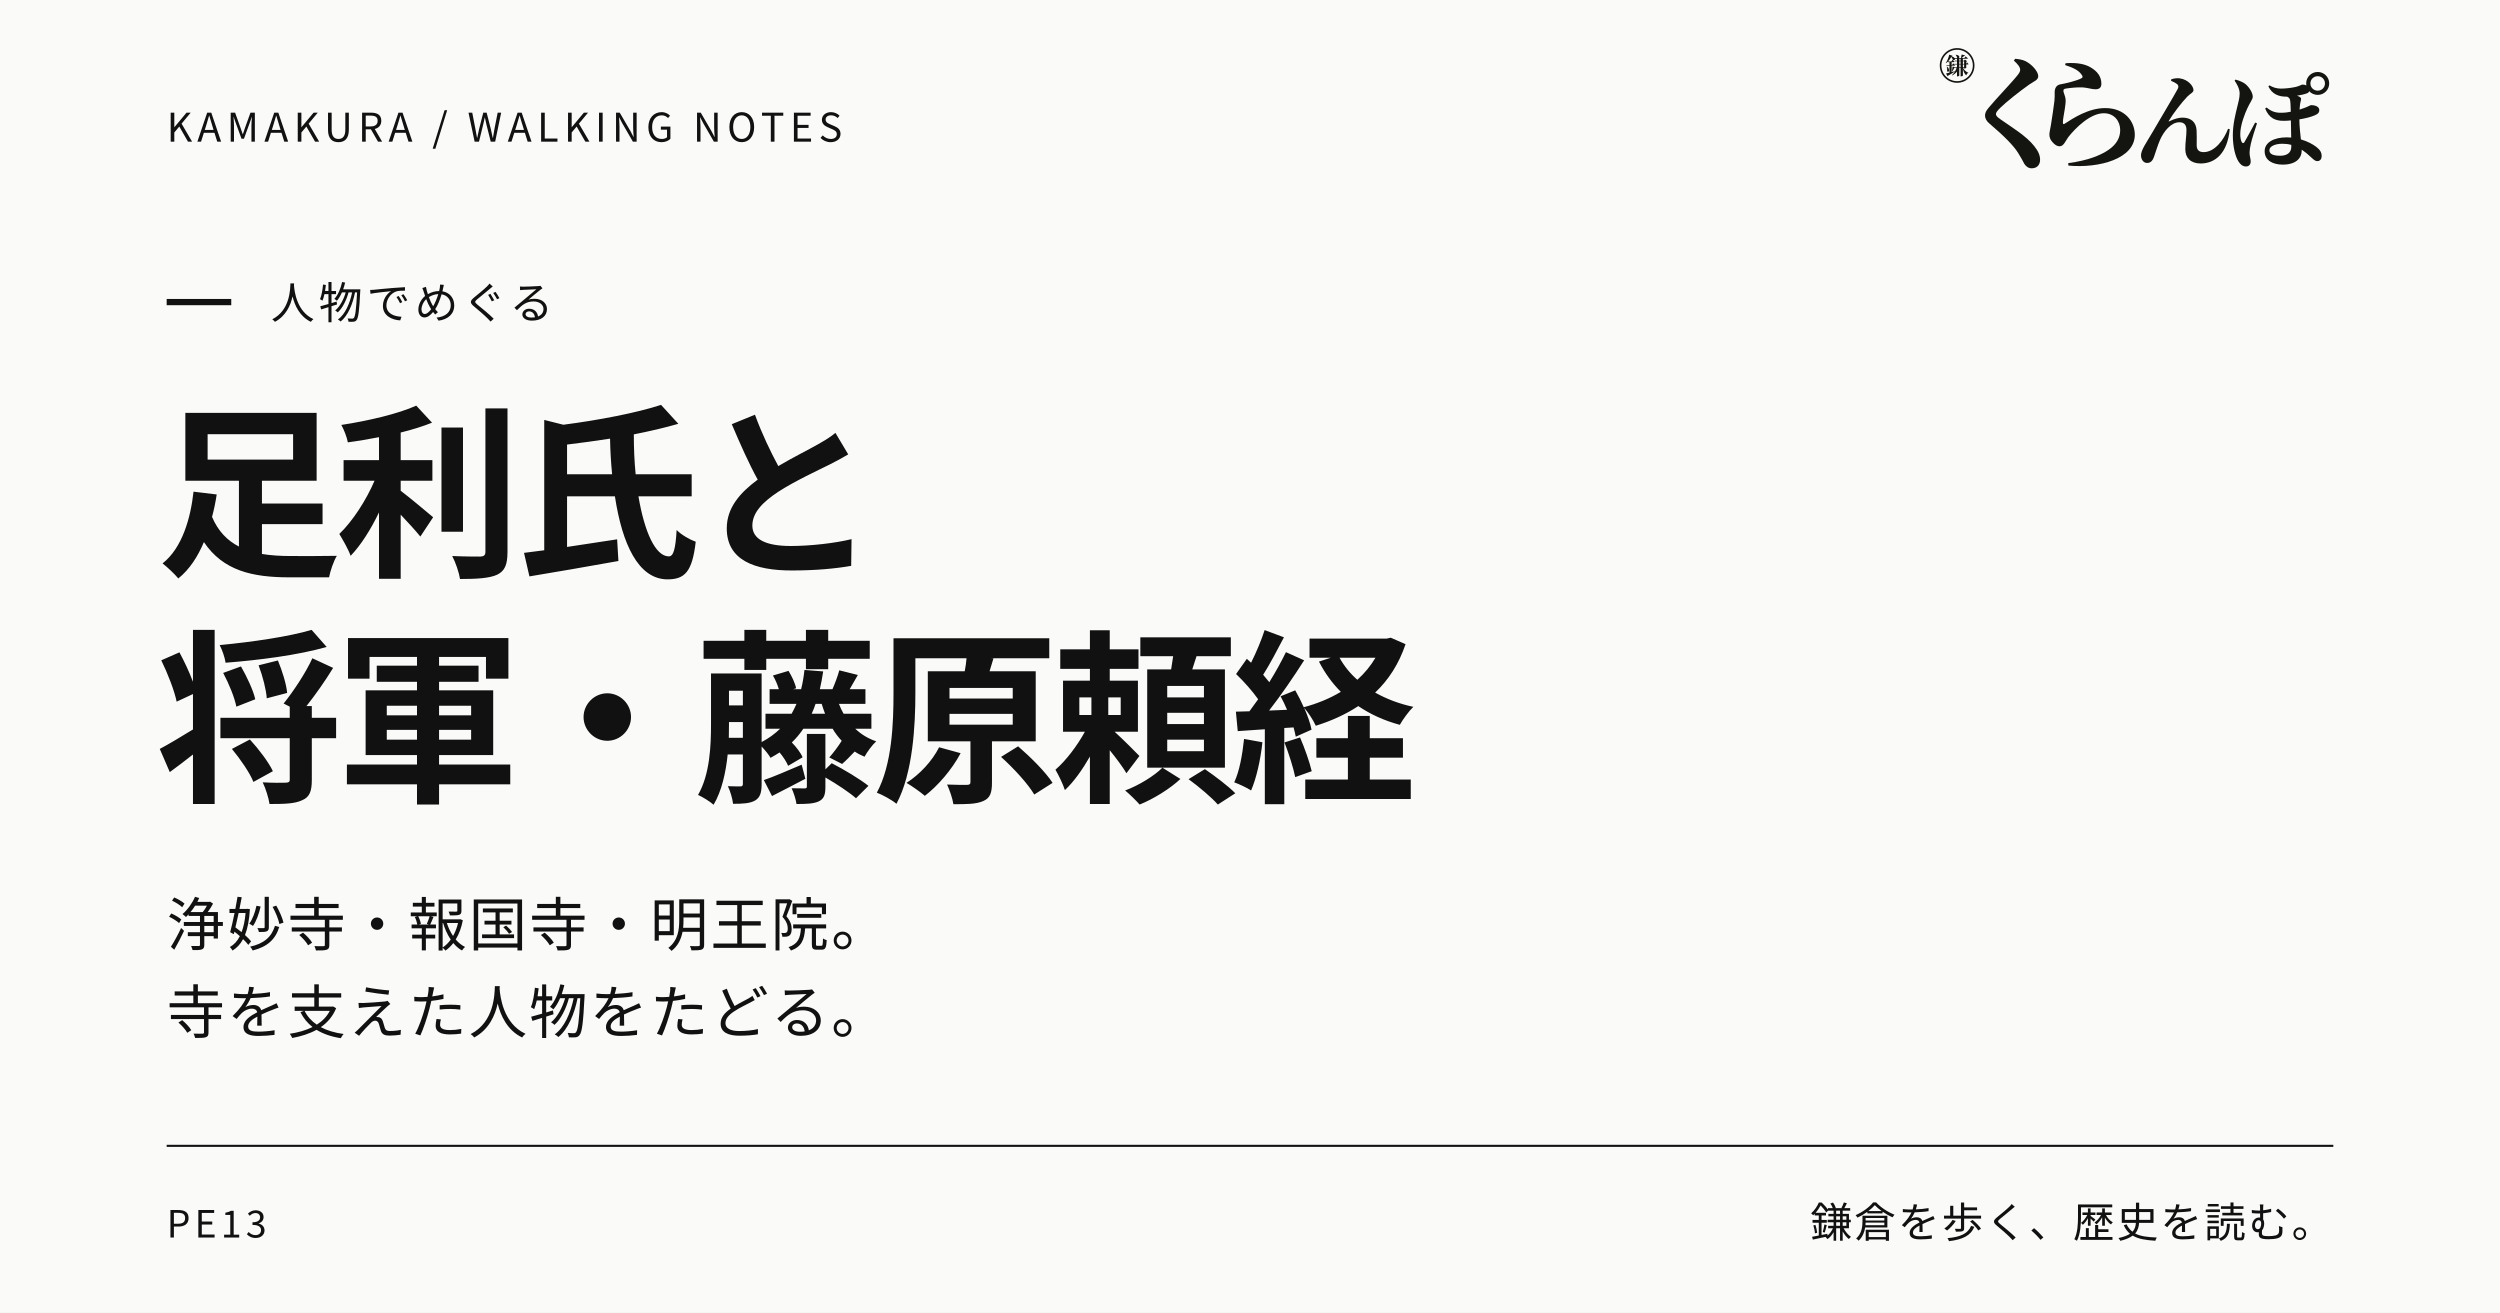
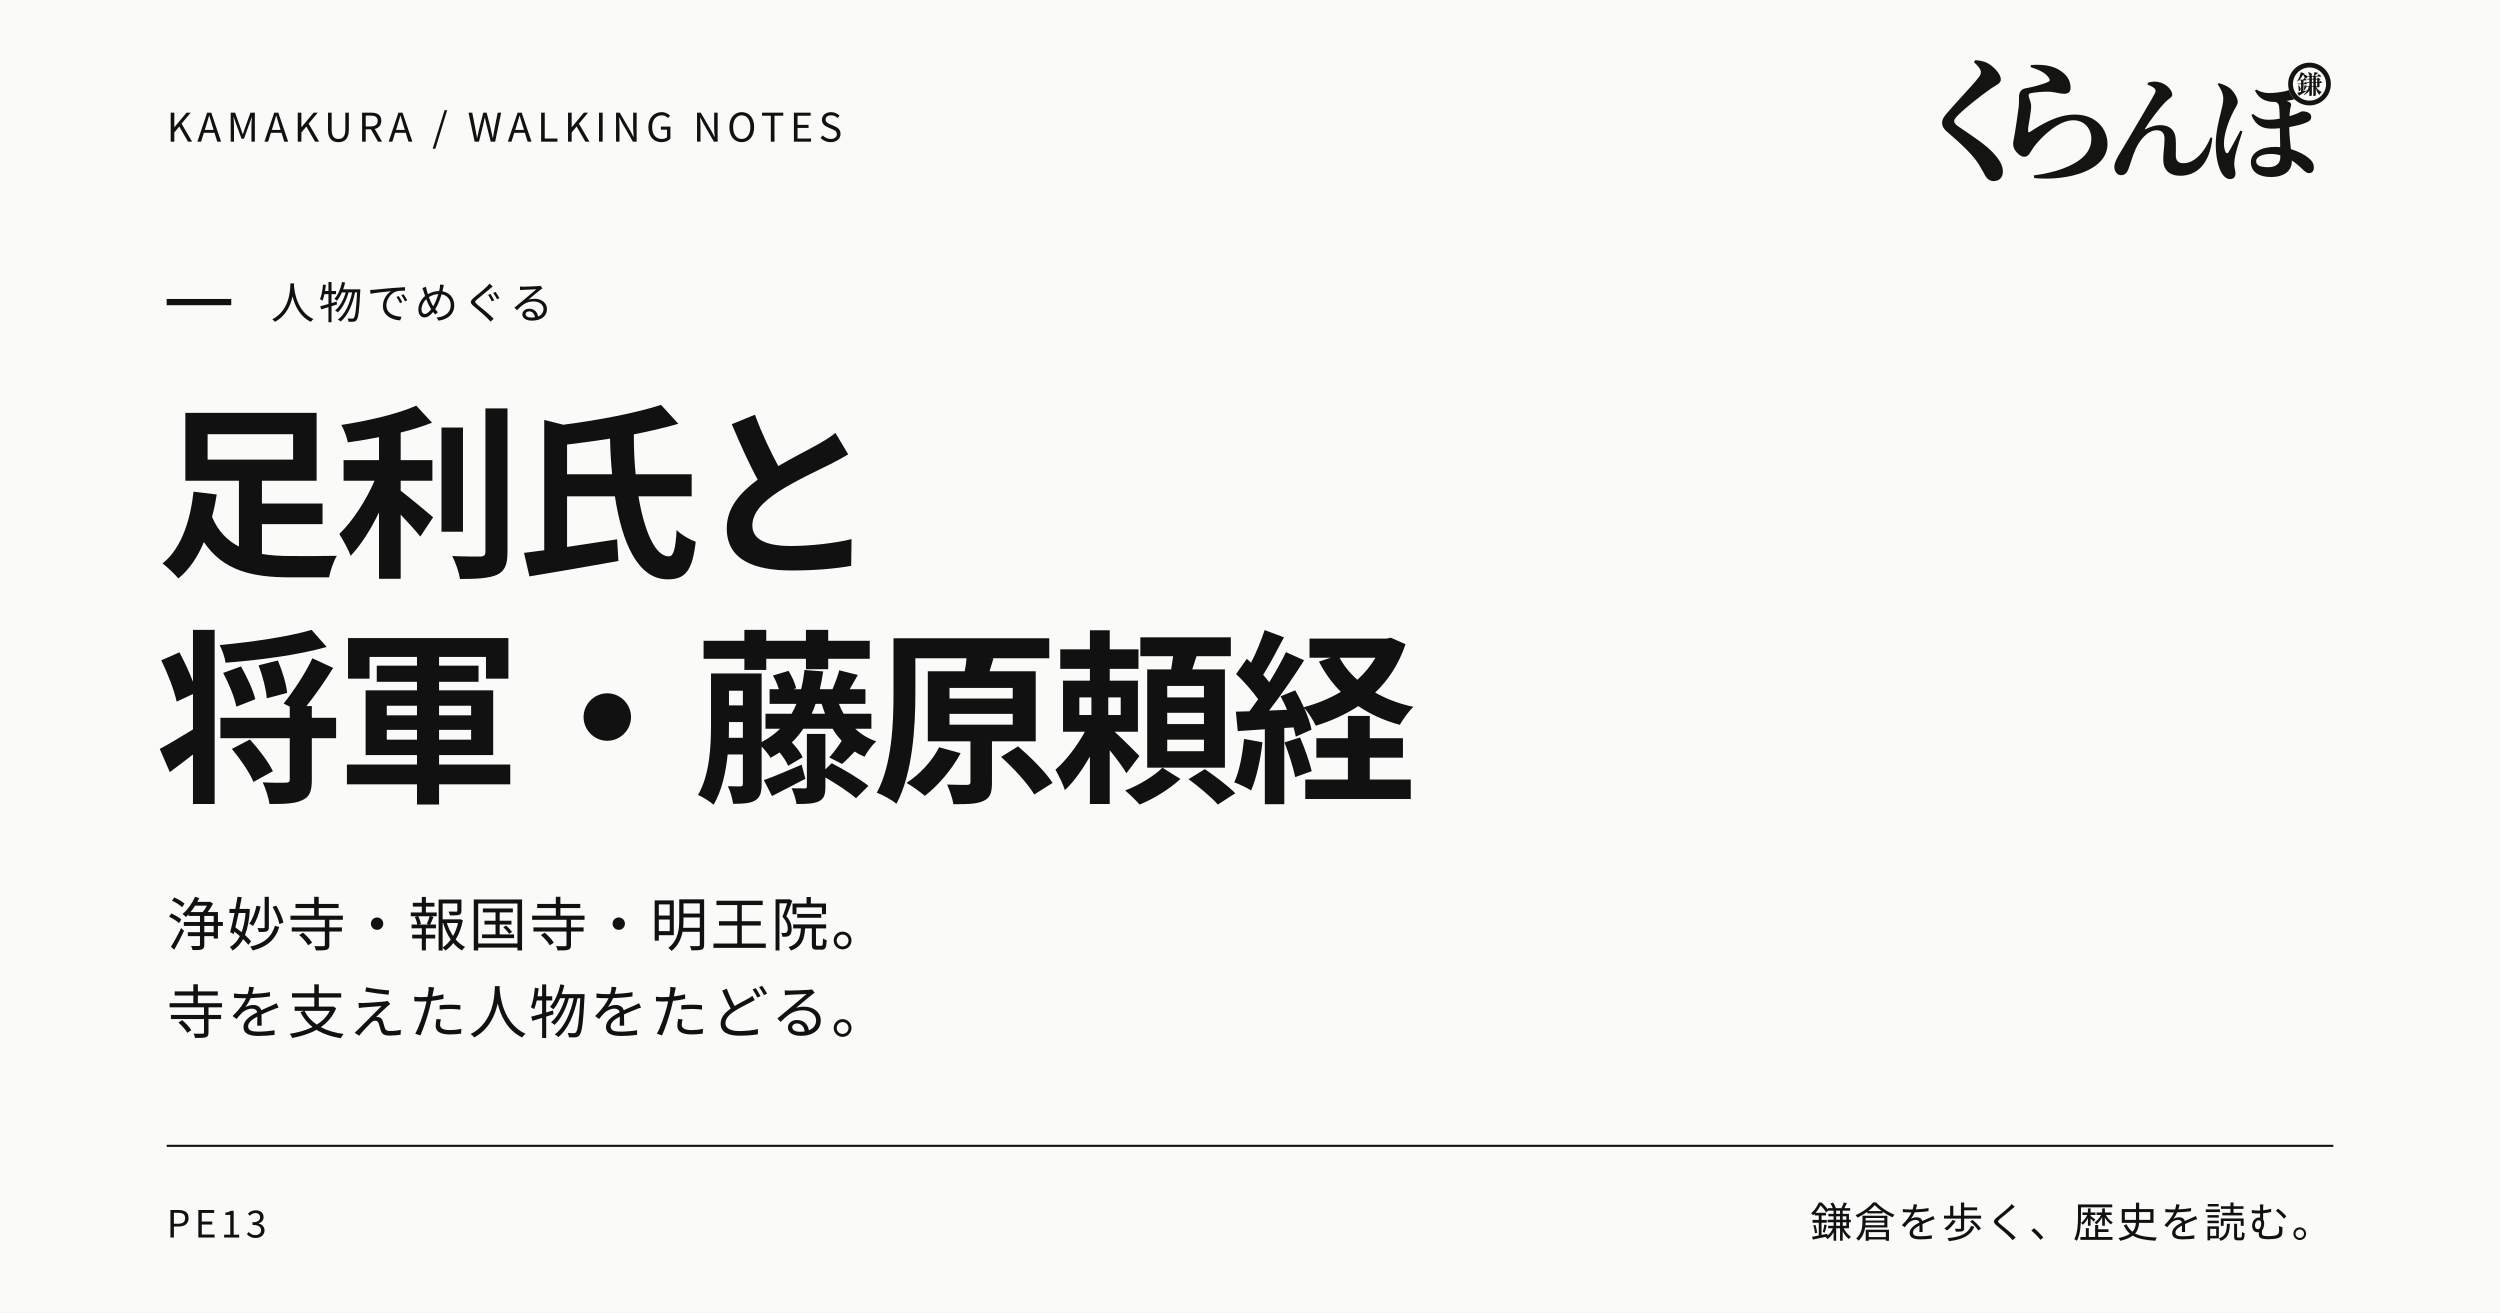
<svg xmlns="http://www.w3.org/2000/svg" width="1200" height="630" viewBox="0 0 1200 630">
  <rect width="1200" height="630" fill="#fafaf8" />
  <g fill="#111" font-family="Noto Sans CJK JP, sans-serif">
    <text x="80" y="68" font-size="19" font-weight="400" letter-spacing="2.6" text-anchor="start">KAMAKURA / WALKING NOTES</text>
-     <g transform="translate(930,22) scale(0.4958026)">
-       <circle cx="19" cy="19" r="16" fill="none" stroke="#141411" stroke-width="1.6" />
-       <path d="M71 332 57 329C71 273 81 194 72 130C134 54 227 196 71 332ZM307 336C300 268 290 187 279 134L296 128C328 170 359 230 385 282C401 282 412 288 417 298L422 281H479C462 227 439 174 410 124L407 134L266 97V375H391C404 375 414 380 416 390C386 424 332 472 332 472L285 403H266V526H368C382 526 392 531 394 542C362 576 304 625 304 625L253 554H112C170 615 218 687 250 753C284 707 309 656 320 621C363 583 422 620 407 673H497V588H406L415 560H497V452H383L391 424H497V309H413L414 305ZM595 673H652V588H595ZM25 39 92 -82C104 -78 113 -69 116 -56C252 20 346 79 409 122C374 62 330 8 278 -37L288 -50C373 -5 443 51 497 118V-88H514C565 -88 595 -66 595 -60V281H652V-88H670C720 -88 751 -66 751 -60V233C779 109 824 17 897 -47C911 12 941 47 982 58L984 69C892 104 801 181 757 281H804V250H819C849 250 894 269 895 276V424H968C980 424 989 429 992 440C972 468 931 512 931 512L897 452H895V546C914 549 927 557 933 565L839 636L795 588H751V673H940C954 673 964 678 966 689C929 724 867 774 867 774L812 702H692C736 731 782 768 811 797C833 797 844 805 848 818L698 852C692 808 679 747 666 702H572C618 729 616 824 450 843L441 838C467 806 497 753 505 707L513 702H396L398 693C381 723 339 754 262 779C289 782 299 790 303 802L160 846C142 743 82 580 13 486L24 478C52 498 79 521 104 546L110 526H172V403H40L48 375H172V73C109 58 56 45 25 39ZM804 424V309H751V424ZM804 452H751V560H804ZM595 424H652V309H595ZM595 452V560H652V452Z" transform="translate(7.707865,27.58427) scale(0.02247191,-0.02247191)" fill="#141411" />
-       <path d="M623 -72C675 -72 692 -35 692 -3C692 31 680 64 645 108C577 194 465 259 369 327C348 341 333 355 333 369C333 382 343 395 369 421C411 463 530 558 603 609C646 638 677 646 677 678C677 713 630 771 573 800C548 812 520 816 489 819L479 804C508 778 530 752 530 730C530 716 524 705 509 686C470 635 326 485 273 420C252 395 244 377 244 356C244 337 255 312 280 292C397 192 475 115 514 52C541 9 552 -14 564 -36C576 -55 596 -72 623 -72Z" transform="translate(16.964,110) scale(0.119,-0.119)" fill="#141411" />
-       <path d="M335 -30 337 -50C588 -73 877 6 877 201C877 308 797 418 636 418C500 418 376 336 305 290C297 285 293 287 292 298C291 328 302 369 307 408C311 440 316 461 314 490C311 518 296 543 296 559C296 567 300 575 318 577C343 581 409 589 456 586C501 582 525 571 558 571C591 571 605 588 605 616C605 674 573 717 516 750C475 774 413 790 314 783L310 768C372 747 420 728 446 687C455 675 454 666 442 660C409 642 315 618 271 611C236 605 225 574 225 547C225 522 226 505 223 476C218 429 202 330 195 283C189 244 182 222 182 203C182 180 190 159 208 140C227 118 246 107 265 107C298 107 311 147 336 182C393 254 513 376 625 376C711 376 758 310 758 240C758 158 709 78 537 16C491 -1 413 -20 335 -30Z" transform="translate(86.654,110) scale(0.119,-0.119)" fill="#141411" />
-       <path d="M665 -39C804 -39 924 58 946 293L930 297C889 189 800 71 694 71C653 71 626 88 626 138C626 193 628 238 625 285C619 362 572 405 487 405C455 405 410 394 362 370C355 366 353 369 357 375C397 443 484 556 535 608C563 637 595 648 595 671C595 711 542 774 463 785C441 789 404 785 380 776L378 761C396 754 423 741 438 728C449 718 453 704 443 684C413 626 262 374 196 260C141 165 87 92 87 40C87 4 108 -34 146 -34C183 -34 201 -7 212 23C229 70 246 131 271 189C307 271 377 360 458 360C512 360 527 326 527 284C527 220 515 165 516 96C517 14 569 -39 665 -39Z" transform="translate(188.317,110) scale(0.1,-0.1)" fill="#141411" />
-       <path d="M190 -68C221 -68 236 -47 236 -19C236 8 225 29 225 66C225 85 229 117 237 151C249 202 277 290 297 350L279 357C251 305 194 197 175 167C166 154 156 155 148 171C140 186 135 214 135 246C135 331 179 443 203 494C230 554 256 581 256 608C256 651 211 714 174 738C144 756 117 766 89 773L80 763C99 736 129 687 129 639C129 593 116 555 106 510C91 448 63 344 63 235C63 120 88 24 120 -23C146 -61 169 -68 190 -68ZM885 666C845 666 814 697 814 736C814 775 845 806 885 806C924 806 955 775 955 736C955 697 924 666 885 666ZM885 625C946 625 996 674 996 736C996 798 946 847 885 847C823 847 773 798 773 736L775 717C764 722 751 725 737 725C728 725 712 712 672 702C624 692 575 686 528 686C489 686 451 697 418 717L407 708C442 632 508 608 578 608H588C602 602 614 592 617 576C622 551 623 504 624 462C597 456 565 452 525 452C464 452 427 473 389 503L376 493C415 397 477 374 554 374C578 374 600 375 625 378L628 212C614 213 599 214 584 214C461 214 371 165 371 80C371 -10 450 -50 546 -50C672 -50 730 10 730 89V95C760 75 791 50 825 17C843 1 858 -16 881 -16C909 -16 923 6 923 32C923 68 908 92 873 120C839 147 785 176 722 194C716 249 708 313 707 388C760 397 815 409 858 428C891 442 900 456 900 477C900 524 833 526 819 526C815 526 801 517 777 507C758 499 734 491 709 483C711 515 714 545 721 568C726 587 726 598 708 607C702 611 693 614 684 617C719 623 754 630 780 640C791 644 799 650 802 661C822 639 852 625 885 625ZM629 141V123C629 68 591 36 522 36C453 36 417 52 417 89C417 130 478 152 542 152C572 152 601 149 629 141Z" transform="translate(279.617,110) scale(0.1,-0.1)" fill="#141411" />
+     <g transform="translate(930,22) scale(0.5475504)">
+       <defs>
+         <mask id="po-cut">
+           <rect x="0" y="0" width="500" height="150" fill="white" />
+           <circle cx="368.117" cy="33.5" r="18.725" fill="black" />
+         </mask>
+       </defs>
+       <g transform="translate(-42,0)">
+         <g mask="url(#po-cut)">
+           <path d="M623 -72C675 -72 692 -35 692 -3C692 31 680 64 645 108C577 194 465 259 369 327C348 341 333 355 333 369C333 382 343 395 369 421C411 463 530 558 603 609C646 638 677 646 677 678C677 713 630 771 573 800C548 812 520 816 489 819L479 804C508 778 530 752 530 730C530 716 524 705 509 686C470 635 326 485 273 420C252 395 244 377 244 356C244 337 255 312 280 292C397 192 475 115 514 52C541 9 552 -14 564 -36C576 -55 596 -72 623 -72Z" transform="translate(16.964,110) scale(0.119,-0.119)" fill="#141411" />
+           <path d="M335 -30 337 -50C588 -73 877 6 877 201C877 308 797 418 636 418C500 418 376 336 305 290C297 285 293 287 292 298C291 328 302 369 307 408C311 440 316 461 314 490C311 518 296 543 296 559C296 567 300 575 318 577C343 581 409 589 456 586C501 582 525 571 558 571C591 571 605 588 605 616C605 674 573 717 516 750C475 774 413 790 314 783L310 768C372 747 420 728 446 687C455 675 454 666 442 660C409 642 315 618 271 611C236 605 225 574 225 547C225 522 226 505 223 476C218 429 202 330 195 283C189 244 182 222 182 203C182 180 190 159 208 140C227 118 246 107 265 107C298 107 311 147 336 182C393 254 513 376 625 376C711 376 758 310 758 240C758 158 709 78 537 16C491 -1 413 -20 335 -30Z" transform="translate(86.654,110) scale(0.119,-0.119)" fill="#141411" />
+           <path d="M665 -39C804 -39 924 58 946 293L930 297C889 189 800 71 694 71C653 71 626 88 626 138C626 193 628 238 625 285C619 362 572 405 487 405C455 405 410 394 362 370C355 366 353 369 357 375C397 443 484 556 535 608C563 637 595 648 595 671C595 711 542 774 463 785C441 789 404 785 380 776L378 761C396 754 423 741 438 728C449 718 453 704 443 684C413 626 262 374 196 260C141 165 87 92 87 40C87 4 108 -34 146 -34C183 -34 201 -7 212 23C229 70 246 131 271 189C307 271 377 360 458 360C512 360 527 326 527 284C527 220 515 165 516 96C517 14 569 -39 665 -39Z" transform="translate(188.317,110) scale(0.1,-0.1)" fill="#141411" />
+           <path d="M190 -68C221 -68 236 -47 236 -19C236 8 225 29 225 66C225 85 229 117 237 151C249 202 277 290 297 350L279 357C251 305 194 197 175 167C166 154 156 155 148 171C140 186 135 214 135 246C135 331 179 443 203 494C230 554 256 581 256 608C256 651 211 714 174 738C144 756 117 766 89 773L80 763C99 736 129 687 129 639C129 593 116 555 106 510C91 448 63 344 63 235C63 120 88 24 120 -23C146 -61 169 -68 190 -68ZM775 717C764 722 751 725 737 725C728 725 712 712 672 702C624 692 575 686 528 686C489 686 451 697 418 717L407 708C442 632 508 608 578 608H588C602 602 614 592 617 576C622 551 623 504 624 462C597 456 565 452 525 452C464 452 427 473 389 503L376 493C415 397 477 374 554 374C578 374 600 375 625 378L628 212C614 213 599 214 584 214C461 214 371 165 371 80C371 -10 450 -50 546 -50C672 -50 730 10 730 89V95C760 75 791 50 825 17C843 1 858 -16 881 -16C909 -16 923 6 923 32C923 68 908 92 873 120C839 147 785 176 722 194C716 249 708 313 707 388C760 397 815 409 858 428C891 442 900 456 900 477C900 524 833 526 819 526C815 526 801 517 777 507C758 499 734 491 709 483C711 515 714 545 721 568C726 587 726 598 708 607C702 611 693 614 684 617C719 623 754 630 780 640C791 644 799 650 802 661ZM629 141V123C629 68 591 36 522 36C453 36 417 52 417 89C417 130 478 152 542 152C572 152 601 149 629 141Z" transform="translate(279.617,110) scale(0.1,-0.1)" fill="#141411" />
+         </g>
+         <circle cx="368.117" cy="33.5" r="16.625" fill="none" stroke="#141411" stroke-width="4.2" />
+         <path d="M71 332 57 329C71 273 81 194 72 130C134 54 227 196 71 332ZM307 336C300 268 290 187 279 134L296 128C328 170 359 230 385 282C401 282 412 288 417 298L422 281H479C462 227 439 174 410 124L407 134L266 97V375H391C404 375 414 380 416 390C386 424 332 472 332 472L285 403H266V526H368C382 526 392 531 394 542C362 576 304 625 304 625L253 554H112C170 615 218 687 250 753C284 707 309 656 320 621C363 583 422 620 407 673H497V588H406L415 560H497V452H383L391 424H497V309H413L414 305ZM595 673H652V588H595ZM25 39 92 -82C104 -78 113 -69 116 -56C252 20 346 79 409 122C374 62 330 8 278 -37L288 -50C373 -5 443 51 497 118V-88H514C565 -88 595 -66 595 -60V281H652V-88H670C720 -88 751 -66 751 -60V233C779 109 824 17 897 -47C911 12 941 47 982 58L984 69C892 104 801 181 757 281H804V250H819C849 250 894 269 895 276V424H968C980 424 989 429 992 440C972 468 931 512 931 512L897 452H895V546C914 549 927 557 933 565L839 636L795 588H751V673H940C954 673 964 678 966 689C929 724 867 774 867 774L812 702H692C736 731 782 768 811 797C833 797 844 805 848 818L698 852C692 808 679 747 666 702H572C618 729 616 824 450 843L441 838C467 806 497 753 505 707L513 702H396L398 693C381 723 339 754 262 779C289 782 299 790 303 802L160 846C142 743 82 580 13 486L24 478C52 498 79 521 104 546L110 526H172V403H40L48 375H172V73C109 58 56 45 25 39ZM804 424V309H751V424ZM804 452H751V560H804ZM595 424H652V309H595ZM595 452V560H652V452Z" transform="translate(356.8909,42.03404) scale(0.02234043,-0.02234043)" fill="#141411" />
+       </g>
    </g>
    <path d="M80 145H111" stroke="#111" stroke-width="3" />
    <text x="130" y="153" font-size="21" font-weight="400" letter-spacing="2" text-anchor="start">人物でめぐる</text>
    <text x="75" y="270" font-size="89" font-weight="900" letter-spacing="-3" text-anchor="start">足利氏と</text>
    <text x="75" y="378" font-size="89" font-weight="900" letter-spacing="-3" text-anchor="start">将軍・藤原頼経</text>
    <text x="80" y="454" font-size="28" font-weight="400" letter-spacing="1" text-anchor="start">浄妙寺・報国寺・明王院。</text>
    <text x="80" y="496" font-size="28" font-weight="400" letter-spacing="1" text-anchor="start">寺を支えた人物をたどる。</text>
    <path d="M80 550H1120" stroke="#111" stroke-width="1" />
    <text x="80" y="594" font-size="18" font-weight="400" letter-spacing="2" text-anchor="start">PE13</text>
    <text x="1120" y="594" font-size="20" font-weight="400" letter-spacing="1" text-anchor="end">鎌倉を歩く、歴史を読む。</text>
  </g>
</svg>
